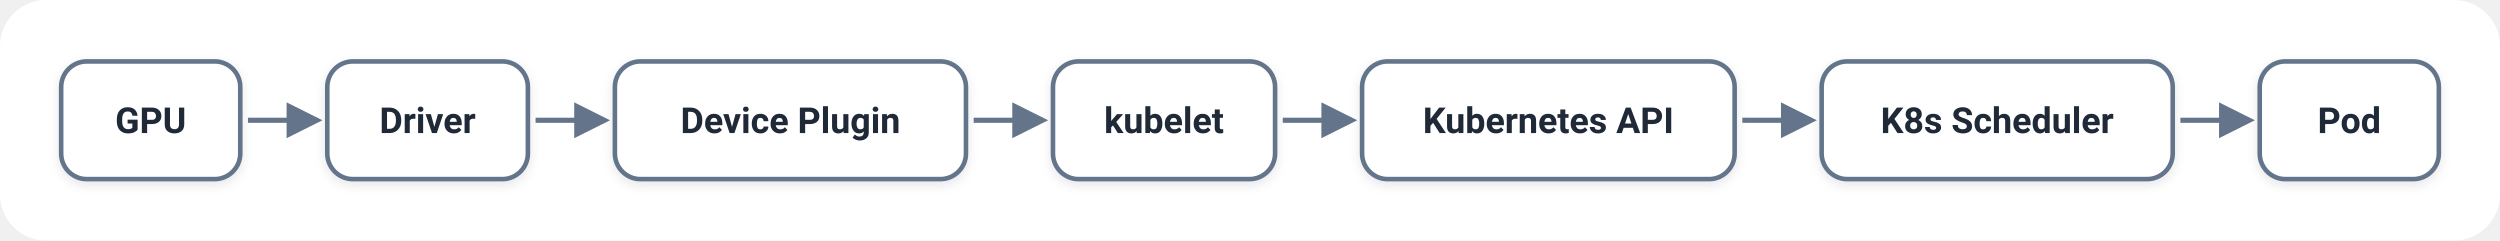
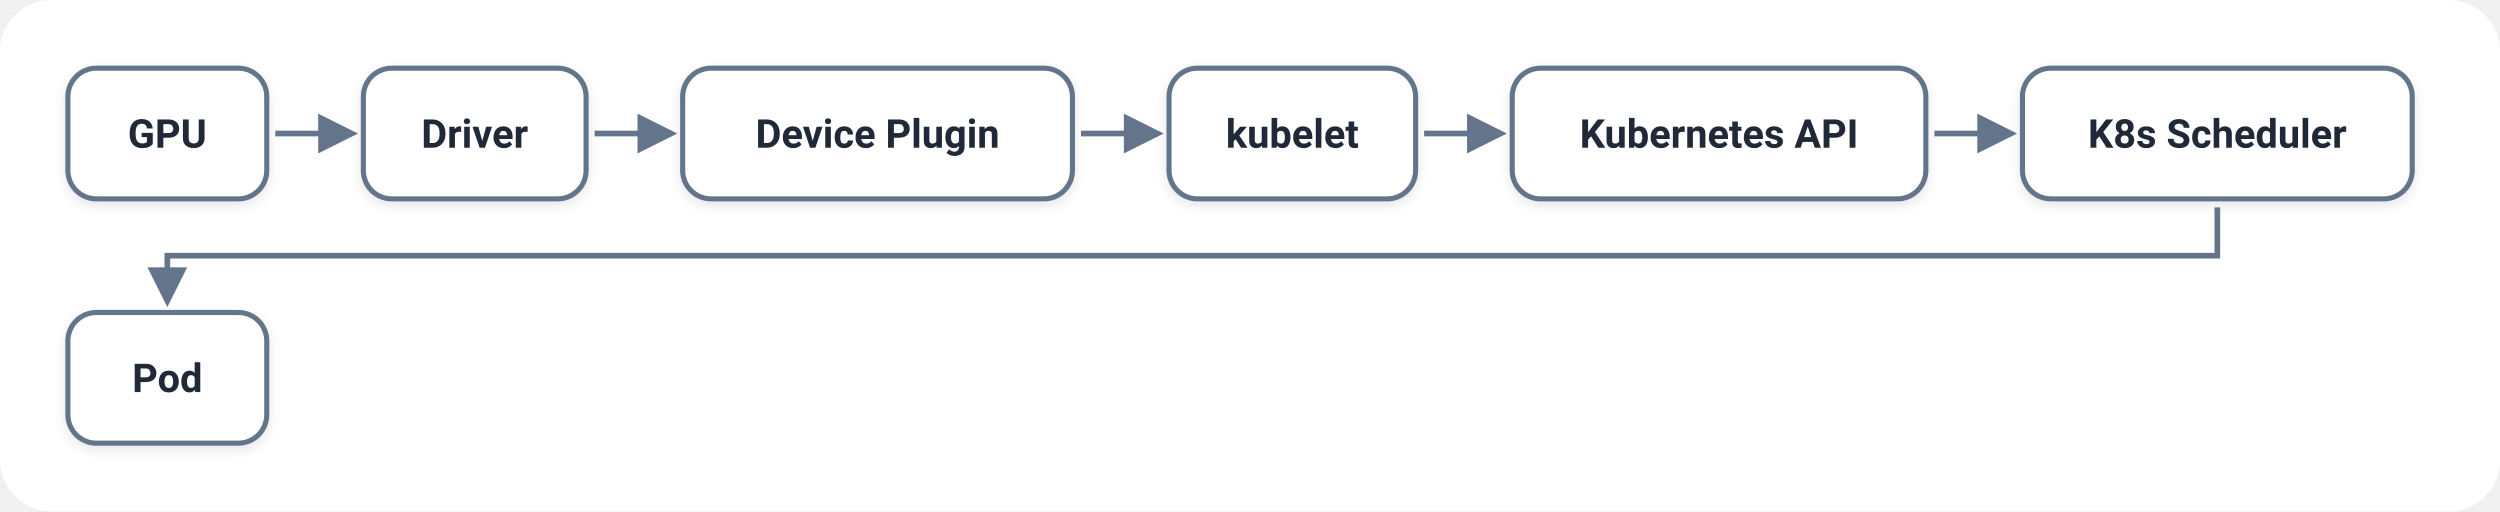
- <svg xmlns="http://www.w3.org/2000/svg" viewBox="0 0 977 94" width="977" height="94" role="img">
+ <svg xmlns="http://www.w3.org/2000/svg" viewBox="0 0 880 180" width="880" height="180" role="img">
  <defs>
    <pattern id="hatch" width="8" height="8" patternUnits="userSpaceOnUse" patternTransform="rotate(45)">
      <rect width="8" height="8" fill="#F3F4F6" />
      <line x1="0" y1="0" x2="0" y2="8" stroke="#D1D5DB" stroke-width="3" />
    </pattern>
    <marker id="arrow" viewBox="0 0 10 10" refX="8.5" refY="5" markerWidth="7" markerHeight="7" orient="auto-start-reverse">
      <path d="M0,0 L10,5 L0,10 z" fill="#64748B" />
    </marker>
    <marker id="arrowG" viewBox="0 0 10 10" refX="8.5" refY="5" markerWidth="7" markerHeight="7" orient="auto-start-reverse">
      <path d="M0,0 L10,5 L0,10 z" fill="#10B05A" />
    </marker>
    <marker id="arrowR" viewBox="0 0 10 10" refX="8.5" refY="5" markerWidth="7" markerHeight="7" orient="auto-start-reverse">
      <path d="M0,0 L10,5 L0,10 z" fill="#EF4444" />
    </marker>
    <filter id="shadow" x="-10%" y="-10%" width="120%" height="130%">
      <feDropShadow dx="0" dy="1.5" stdDeviation="2" flood-color="#0F172A" flood-opacity="0.10" />
    </filter>
  </defs>
-   <rect x="0" y="0" width="977" height="94" rx="18" fill="#FFFFFF" />
+   <rect x="0" y="0" width="880" height="180" rx="18" fill="#FFFFFF" />
  <rect x="23.9" y="24" width="70" height="46" rx="10" fill="#fff" stroke="#64748B" stroke-width="1.8" filter="url(#shadow)" />
-   <text x="58.9" y="52.0" font-family="-apple-system, BlinkMacSystemFont, 'Segoe UI', Roboto, 'Helvetica Neue', Arial, 'PingFang SC', 'Hiragino Sans GB', 'Noto Sans CJK SC', 'Microsoft YaHei', sans-serif" font-size="14" font-weight="600" fill="#1F2937" text-anchor="middle">GPU</text>
-   <line x1="96.9" y1="47.0" x2="123.9" y2="47.0" stroke="#64748B" stroke-width="2" marker-end="url(#arrow)" />
+   <text x="58.9" y="52" font-family="-apple-system, BlinkMacSystemFont, 'Segoe UI', Roboto, 'Helvetica Neue', Arial, 'PingFang SC', 'Hiragino Sans GB', 'Noto Sans CJK SC', 'Microsoft YaHei', sans-serif" font-size="14" font-weight="600" fill="#1F2937" text-anchor="middle">GPU</text>
+   <line x1="96.9" y1="47" x2="123.9" y2="47" stroke="#64748B" stroke-width="2" marker-end="url(#arrow)" />
  <rect x="127.9" y="24" width="78.4" height="46" rx="10" fill="#fff" stroke="#64748B" stroke-width="1.8" filter="url(#shadow)" />
-   <text x="167.1" y="52.0" font-family="-apple-system, BlinkMacSystemFont, 'Segoe UI', Roboto, 'Helvetica Neue', Arial, 'PingFang SC', 'Hiragino Sans GB', 'Noto Sans CJK SC', 'Microsoft YaHei', sans-serif" font-size="14" font-weight="600" fill="#1F2937" text-anchor="middle">Driver</text>
-   <line x1="209.3" y1="47.0" x2="236.3" y2="47.0" stroke="#64748B" stroke-width="2" marker-end="url(#arrow)" />
+   <text x="167.1" y="52" font-family="-apple-system, BlinkMacSystemFont, 'Segoe UI', Roboto, 'Helvetica Neue', Arial, 'PingFang SC', 'Hiragino Sans GB', 'Noto Sans CJK SC', 'Microsoft YaHei', sans-serif" font-size="14" font-weight="600" fill="#1F2937" text-anchor="middle">Driver</text>
+   <line x1="209.3" y1="47" x2="236.3" y2="47" stroke="#64748B" stroke-width="2" marker-end="url(#arrow)" />
  <rect x="240.3" y="24" width="137.2" height="46" rx="10" fill="#fff" stroke="#64748B" stroke-width="1.8" filter="url(#shadow)" />
-   <text x="308.9" y="52.0" font-family="-apple-system, BlinkMacSystemFont, 'Segoe UI', Roboto, 'Helvetica Neue', Arial, 'PingFang SC', 'Hiragino Sans GB', 'Noto Sans CJK SC', 'Microsoft YaHei', sans-serif" font-size="14" font-weight="600" fill="#1F2937" text-anchor="middle">Device Plugin</text>
-   <line x1="380.5" y1="47.0" x2="407.5" y2="47.0" stroke="#64748B" stroke-width="2" marker-end="url(#arrow)" />
+   <text x="308.9" y="52" font-family="-apple-system, BlinkMacSystemFont, 'Segoe UI', Roboto, 'Helvetica Neue', Arial, 'PingFang SC', 'Hiragino Sans GB', 'Noto Sans CJK SC', 'Microsoft YaHei', sans-serif" font-size="14" font-weight="600" fill="#1F2937" text-anchor="middle">Device Plugin</text>
+   <line x1="380.5" y1="47" x2="407.5" y2="47" stroke="#64748B" stroke-width="2" marker-end="url(#arrow)" />
  <rect x="411.5" y="24" width="86.8" height="46" rx="10" fill="#fff" stroke="#64748B" stroke-width="1.8" filter="url(#shadow)" />
-   <text x="454.9" y="52.0" font-family="-apple-system, BlinkMacSystemFont, 'Segoe UI', Roboto, 'Helvetica Neue', Arial, 'PingFang SC', 'Hiragino Sans GB', 'Noto Sans CJK SC', 'Microsoft YaHei', sans-serif" font-size="14" font-weight="600" fill="#1F2937" text-anchor="middle">kubelet</text>
-   <line x1="501.3" y1="47.0" x2="528.3" y2="47.0" stroke="#64748B" stroke-width="2" marker-end="url(#arrow)" />
+   <text x="454.9" y="52" font-family="-apple-system, BlinkMacSystemFont, 'Segoe UI', Roboto, 'Helvetica Neue', Arial, 'PingFang SC', 'Hiragino Sans GB', 'Noto Sans CJK SC', 'Microsoft YaHei', sans-serif" font-size="14" font-weight="600" fill="#1F2937" text-anchor="middle">kubelet</text>
+   <line x1="501.3" y1="47" x2="528.3" y2="47" stroke="#64748B" stroke-width="2" marker-end="url(#arrow)" />
  <rect x="532.3" y="24" width="145.6" height="46" rx="10" fill="#fff" stroke="#64748B" stroke-width="1.8" filter="url(#shadow)" />
-   <text x="605.1" y="52.0" font-family="-apple-system, BlinkMacSystemFont, 'Segoe UI', Roboto, 'Helvetica Neue', Arial, 'PingFang SC', 'Hiragino Sans GB', 'Noto Sans CJK SC', 'Microsoft YaHei', sans-serif" font-size="14" font-weight="600" fill="#1F2937" text-anchor="middle">Kubernetes API</text>
-   <line x1="680.9" y1="47.0" x2="707.9" y2="47.0" stroke="#64748B" stroke-width="2" marker-end="url(#arrow)" />
+   <text x="605.1" y="52" font-family="-apple-system, BlinkMacSystemFont, 'Segoe UI', Roboto, 'Helvetica Neue', Arial, 'PingFang SC', 'Hiragino Sans GB', 'Noto Sans CJK SC', 'Microsoft YaHei', sans-serif" font-size="14" font-weight="600" fill="#1F2937" text-anchor="middle">Kubernetes API</text>
+   <line x1="680.9" y1="47" x2="707.9" y2="47" stroke="#64748B" stroke-width="2" marker-end="url(#arrow)" />
  <rect x="711.9" y="24" width="137.2" height="46" rx="10" fill="#fff" stroke="#64748B" stroke-width="1.8" filter="url(#shadow)" />
-   <text x="780.5" y="52.0" font-family="-apple-system, BlinkMacSystemFont, 'Segoe UI', Roboto, 'Helvetica Neue', Arial, 'PingFang SC', 'Hiragino Sans GB', 'Noto Sans CJK SC', 'Microsoft YaHei', sans-serif" font-size="14" font-weight="600" fill="#1F2937" text-anchor="middle">K8s Scheduler</text>
-   <line x1="852.1" y1="47.0" x2="879.1" y2="47.0" stroke="#64748B" stroke-width="2" marker-end="url(#arrow)" />
-   <rect x="883.1" y="24" width="70" height="46" rx="10" fill="#fff" stroke="#64748B" stroke-width="1.8" filter="url(#shadow)" />
-   <text x="918.1" y="52.0" font-family="-apple-system, BlinkMacSystemFont, 'Segoe UI', Roboto, 'Helvetica Neue', Arial, 'PingFang SC', 'Hiragino Sans GB', 'Noto Sans CJK SC', 'Microsoft YaHei', sans-serif" font-size="14" font-weight="600" fill="#1F2937" text-anchor="middle">Pod</text>
+   <text x="780.5" y="52" font-family="-apple-system, BlinkMacSystemFont, 'Segoe UI', Roboto, 'Helvetica Neue', Arial, 'PingFang SC', 'Hiragino Sans GB', 'Noto Sans CJK SC', 'Microsoft YaHei', sans-serif" font-size="14" font-weight="600" fill="#1F2937" text-anchor="middle">K8s Scheduler</text>
+   <path d="M780.5 73 L780.5 90 L58.9 90 L58.9 106" fill="none" stroke="#64748B" stroke-width="2" marker-end="url(#arrow)" />
+   <rect x="23.9" y="110" width="70" height="46" rx="10" fill="#fff" stroke="#64748B" stroke-width="1.8" filter="url(#shadow)" />
+   <text x="58.9" y="138" font-family="-apple-system, BlinkMacSystemFont, 'Segoe UI', Roboto, 'Helvetica Neue', Arial, 'PingFang SC', 'Hiragino Sans GB', 'Noto Sans CJK SC', 'Microsoft YaHei', sans-serif" font-size="14" font-weight="600" fill="#1F2937" text-anchor="middle">Pod</text>
</svg>
